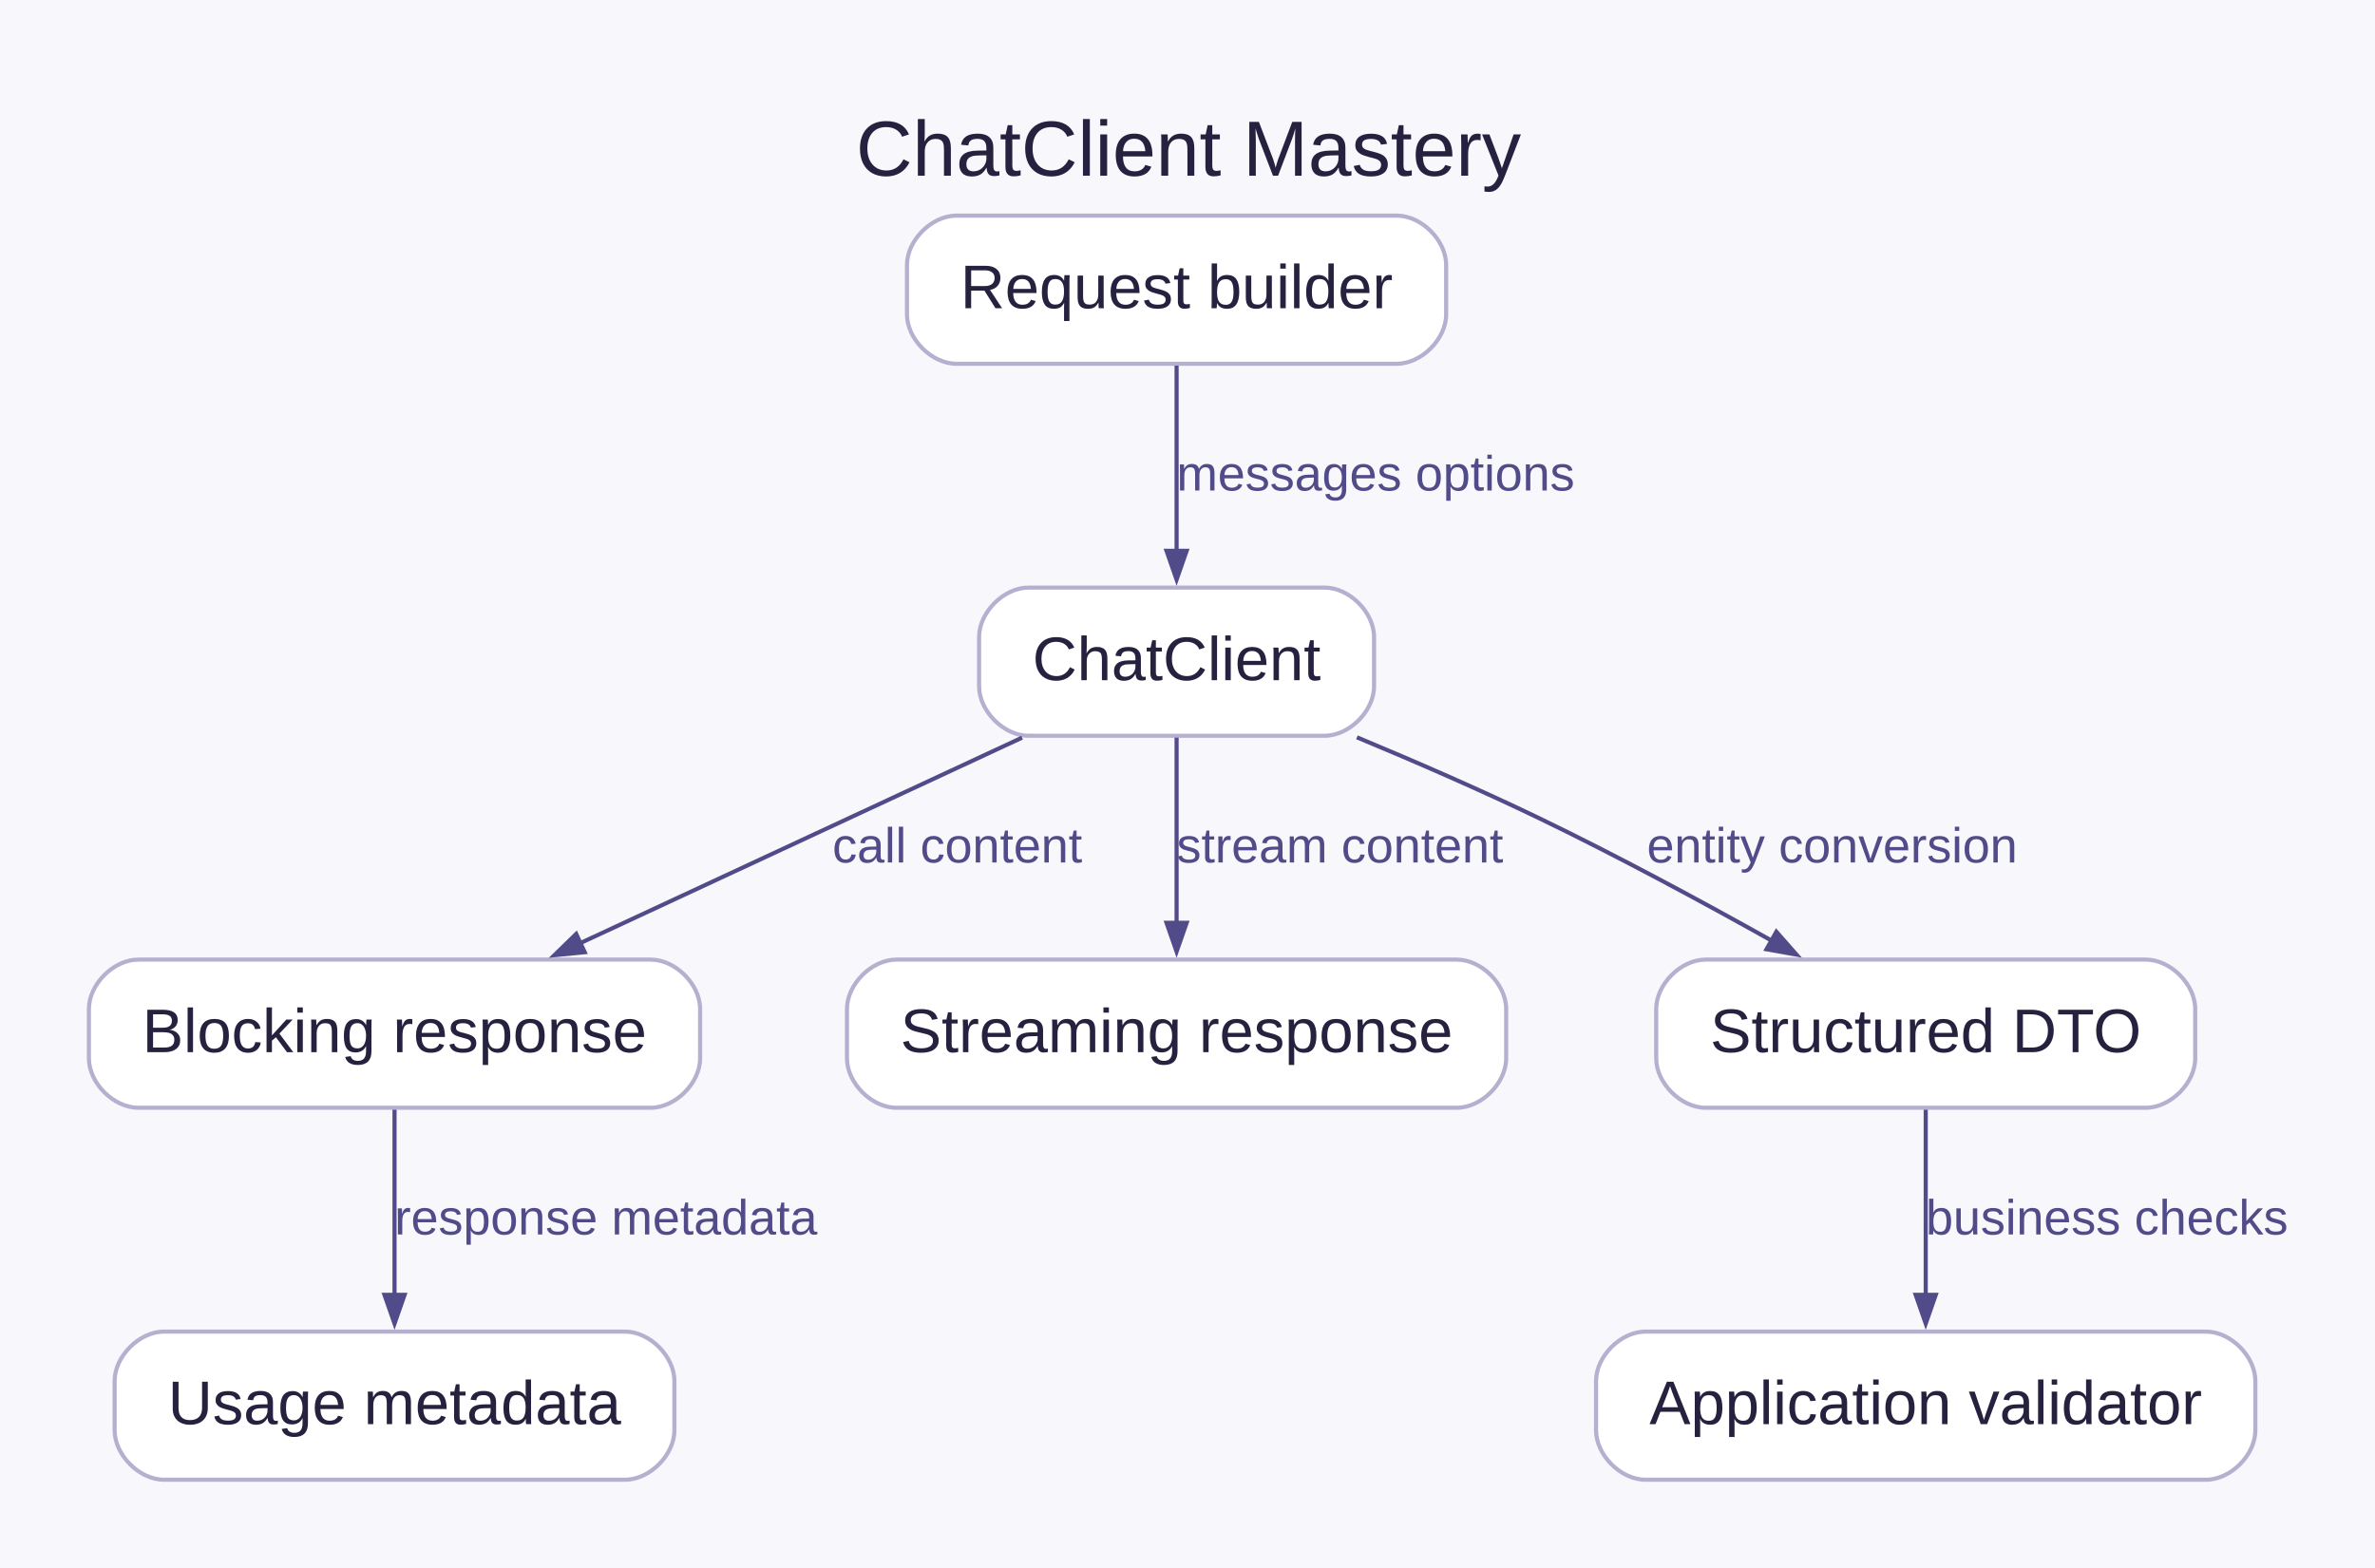
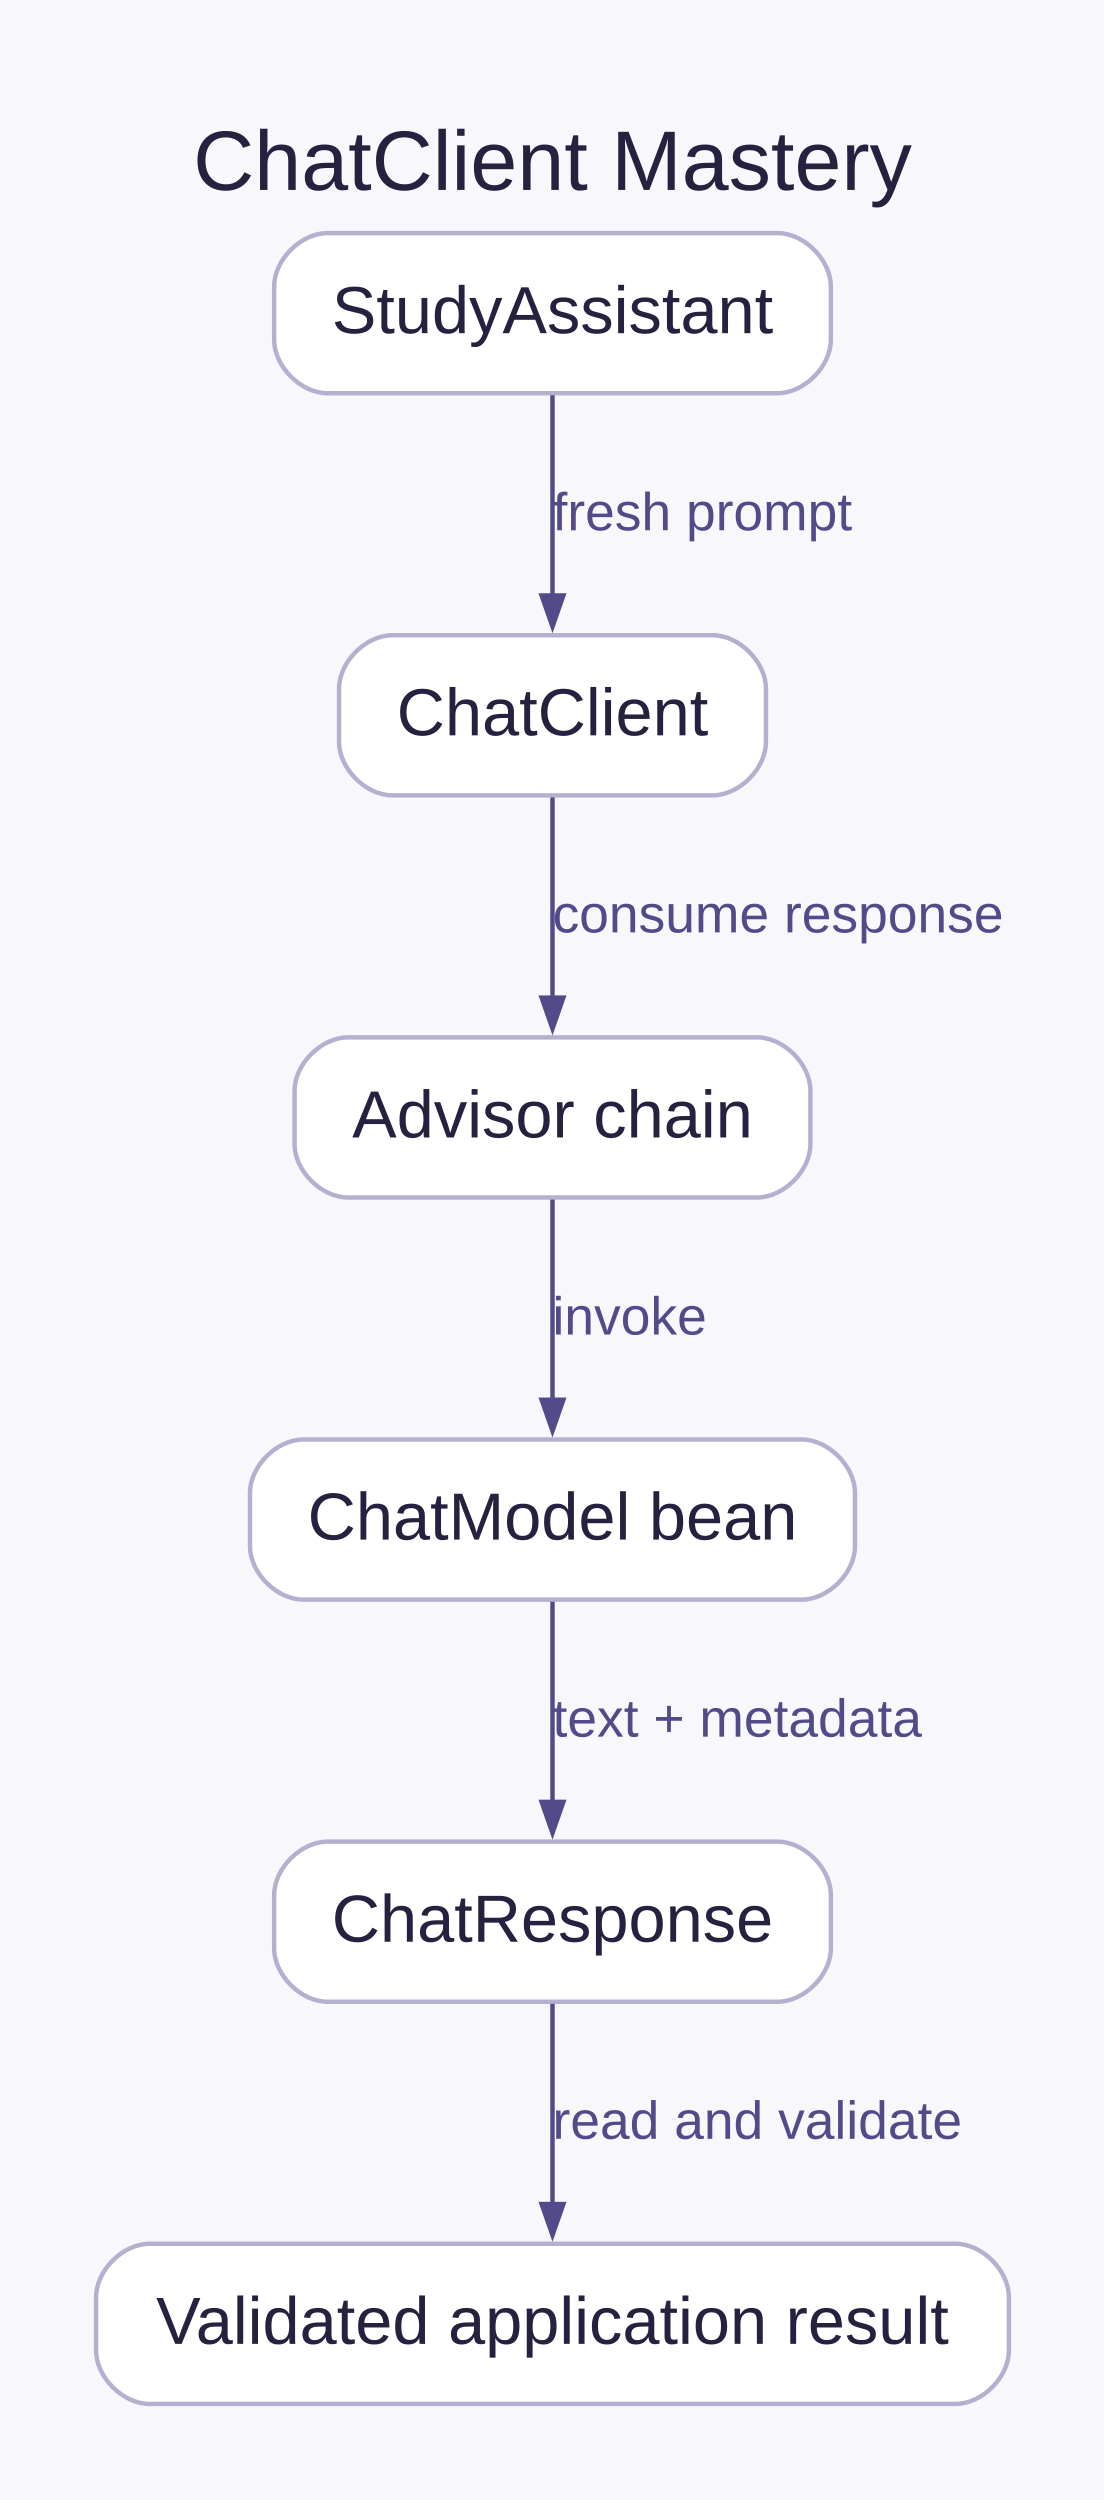
- <svg xmlns="http://www.w3.org/2000/svg" width="577pt" height="381pt" viewBox="0.00 0.00 577.00 381.00" role="img" aria-labelledby="answer-title answer-desc">
-   <g id="graph0" class="graph" transform="scale(1 1) rotate(0) translate(21.6 359.6)">
-     <polygon fill="#f7f7fc" stroke="none" points="-21.6,21.6 -21.6,-359.6 555.89,-359.6 555.89,21.6 -21.6,21.6" />
-     <text xml:space="preserve" text-anchor="middle" x="267.14" y="-316.9" font-family="Arial" font-size="19.00" fill="#25213e">ChatClient Mastery</text>
+ <svg xmlns="http://www.w3.org/2000/svg" width="248pt" height="562pt" viewBox="0.00 0.00 248.00 562.00" role="img" aria-labelledby="answer-title answer-desc">
+   <g id="graph0" class="graph" transform="scale(1 1) rotate(0) translate(21.6 540.4)">
+     <polygon fill="#f7f7fc" stroke="none" points="-21.6,21.6 -21.6,-540.4 226.8,-540.4 226.8,21.6 -21.6,21.6" />
+     <text xml:space="preserve" text-anchor="middle" x="102.6" y="-497.7" font-family="Arial" font-size="19.00" fill="#25213e">ChatClient Mastery</text>
    <g id="node1" class="node">
-       <path fill="#ffffff" stroke="#b6b0d0" d="M317.74,-307.2C317.74,-307.2 210.75,-307.2 210.75,-307.2 204.75,-307.2 198.75,-301.2 198.75,-295.2 198.75,-295.2 198.75,-283.2 198.75,-283.2 198.75,-277.2 204.75,-271.2 210.75,-271.2 210.75,-271.2 317.74,-271.2 317.74,-271.2 323.74,-271.2 329.74,-277.2 329.74,-283.2 329.74,-283.2 329.74,-295.2 329.74,-295.2 329.74,-301.2 323.74,-307.2 317.74,-307.2" />
-       <text xml:space="preserve" text-anchor="middle" x="264.25" y="-284.7" font-family="Arial" font-size="15.00" fill="#25213e">Request builder</text>
+       <path fill="#ffffff" stroke="#b6b0d0" d="M153.17,-488C153.17,-488 52.03,-488 52.03,-488 46.03,-488 40.03,-482 40.03,-476 40.03,-476 40.03,-464 40.03,-464 40.03,-458 46.03,-452 52.03,-452 52.03,-452 153.17,-452 153.17,-452 159.17,-452 165.17,-458 165.17,-464 165.17,-464 165.17,-476 165.17,-476 165.17,-482 159.17,-488 153.17,-488" />
+       <text xml:space="preserve" text-anchor="middle" x="102.6" y="-465.5" font-family="Arial" font-size="15.00" fill="#25213e">StudyAssistant</text>
    </g>
    <g id="node2" class="node">
-       <path fill="#ffffff" stroke="#b6b0d0" d="M300.22,-216.8C300.22,-216.8 228.27,-216.8 228.27,-216.8 222.27,-216.8 216.27,-210.8 216.27,-204.8 216.27,-204.8 216.27,-192.8 216.27,-192.8 216.27,-186.8 222.27,-180.8 228.27,-180.8 228.27,-180.8 300.22,-180.8 300.22,-180.8 306.22,-180.8 312.22,-186.8 312.22,-192.8 312.22,-192.8 312.22,-204.8 312.22,-204.8 312.22,-210.8 306.22,-216.8 300.22,-216.8" />
-       <text xml:space="preserve" text-anchor="middle" x="264.25" y="-194.3" font-family="Arial" font-size="15.00" fill="#25213e">ChatClient</text>
+       <path fill="#ffffff" stroke="#b6b0d0" d="M138.58,-397.6C138.58,-397.6 66.62,-397.6 66.62,-397.6 60.62,-397.6 54.62,-391.6 54.62,-385.6 54.62,-385.6 54.62,-373.6 54.62,-373.6 54.62,-367.6 60.62,-361.6 66.62,-361.6 66.62,-361.6 138.58,-361.6 138.58,-361.6 144.58,-361.6 150.58,-367.6 150.58,-373.6 150.58,-373.6 150.58,-385.6 150.58,-385.6 150.58,-391.6 144.58,-397.6 138.58,-397.6" />
+       <text xml:space="preserve" text-anchor="middle" x="102.6" y="-375.1" font-family="Arial" font-size="15.00" fill="#25213e">ChatClient</text>
    </g>
    <g id="edge1" class="edge">
-       <path fill="none" stroke="#514b89" d="M264.25,-270.74C264.25,-257.78 264.25,-239.92 264.25,-225.36" />
-       <polygon fill="#514b89" stroke="#514b89" points="266.7,-225.74 264.25,-218.74 261.8,-225.74 266.7,-225.74" />
-       <text xml:space="preserve" text-anchor="middle" x="312.61" y="-240.4" font-family="Arial" font-size="12.00" fill="#514b89">messages options</text>
+       <path fill="none" stroke="#514b89" d="M102.6,-451.54C102.6,-438.58 102.6,-420.72 102.6,-406.16" />
+       <polygon fill="#514b89" stroke="#514b89" points="105.05,-406.54 102.6,-399.54 100.15,-406.54 105.05,-406.54" />
+       <text xml:space="preserve" text-anchor="middle" x="136.28" y="-421.2" font-family="Arial" font-size="12.00" fill="#514b89">fresh prompt</text>
    </g>
    <g id="node3" class="node">
-       <path fill="#ffffff" stroke="#b6b0d0" d="M136.49,-126.4C136.49,-126.4 12,-126.4 12,-126.4 6,-126.4 0,-120.4 0,-114.4 0,-114.4 0,-102.4 0,-102.4 0,-96.4 6,-90.4 12,-90.4 12,-90.4 136.49,-90.4 136.49,-90.4 142.49,-90.4 148.49,-96.4 148.49,-102.4 148.49,-102.4 148.49,-114.4 148.49,-114.4 148.49,-120.4 142.49,-126.4 136.49,-126.4" />
-       <text xml:space="preserve" text-anchor="middle" x="74.25" y="-103.9" font-family="Arial" font-size="15.00" fill="#25213e">Blocking response</text>
+       <path fill="#ffffff" stroke="#b6b0d0" d="M148.58,-307.2C148.58,-307.2 56.62,-307.2 56.62,-307.2 50.62,-307.2 44.62,-301.2 44.62,-295.2 44.62,-295.2 44.62,-283.2 44.62,-283.2 44.62,-277.2 50.62,-271.2 56.62,-271.2 56.62,-271.2 148.58,-271.2 148.58,-271.2 154.58,-271.2 160.58,-277.2 160.58,-283.2 160.58,-283.2 160.58,-295.2 160.58,-295.2 160.58,-301.2 154.58,-307.2 148.58,-307.2" />
+       <text xml:space="preserve" text-anchor="middle" x="102.6" y="-284.7" font-family="Arial" font-size="15.00" fill="#25213e">Advisor chain</text>
    </g>
    <g id="edge2" class="edge">
-       <path fill="none" stroke="#514b89" d="M226.71,-180.34C195.87,-165.99 152.09,-145.62 119.35,-130.39" />
-       <polygon fill="#514b89" stroke="#514b89" points="120.46,-128.2 113.08,-127.47 118.39,-132.64 120.46,-128.2" />
-       <text xml:space="preserve" text-anchor="middle" x="210.97" y="-150" font-family="Arial" font-size="12.00" fill="#514b89">call content</text>
+       <path fill="none" stroke="#514b89" d="M102.6,-361.14C102.6,-348.18 102.6,-330.32 102.6,-315.76" />
+       <polygon fill="#514b89" stroke="#514b89" points="105.05,-316.14 102.6,-309.14 100.15,-316.14 105.05,-316.14" />
+       <text xml:space="preserve" text-anchor="middle" x="153.3" y="-330.8" font-family="Arial" font-size="12.00" fill="#514b89">consume response</text>
    </g>
    <g id="node4" class="node">
-       <path fill="#ffffff" stroke="#b6b0d0" d="M332.32,-126.4C332.32,-126.4 196.17,-126.4 196.17,-126.4 190.17,-126.4 184.17,-120.4 184.17,-114.4 184.17,-114.4 184.17,-102.4 184.17,-102.4 184.17,-96.4 190.17,-90.4 196.17,-90.4 196.17,-90.4 332.32,-90.4 332.32,-90.4 338.32,-90.4 344.32,-96.4 344.32,-102.4 344.32,-102.4 344.32,-114.4 344.32,-114.4 344.32,-120.4 338.32,-126.4 332.32,-126.4" />
-       <text xml:space="preserve" text-anchor="middle" x="264.25" y="-103.9" font-family="Arial" font-size="15.00" fill="#25213e">Streaming response</text>
+       <path fill="#ffffff" stroke="#b6b0d0" d="M158.6,-216.8C158.6,-216.8 46.6,-216.8 46.6,-216.8 40.6,-216.8 34.6,-210.8 34.6,-204.8 34.6,-204.8 34.6,-192.8 34.6,-192.8 34.6,-186.8 40.6,-180.8 46.6,-180.8 46.6,-180.8 158.6,-180.8 158.6,-180.8 164.6,-180.8 170.6,-186.8 170.6,-192.8 170.6,-192.8 170.6,-204.8 170.6,-204.8 170.6,-210.8 164.6,-216.8 158.6,-216.8" />
+       <text xml:space="preserve" text-anchor="middle" x="102.6" y="-194.3" font-family="Arial" font-size="15.00" fill="#25213e">ChatModel bean</text>
    </g>
    <g id="edge3" class="edge">
-       <path fill="none" stroke="#514b89" d="M264.25,-180.34C264.25,-167.38 264.25,-149.52 264.25,-134.96" />
-       <polygon fill="#514b89" stroke="#514b89" points="266.7,-135.34 264.25,-128.34 261.8,-135.34 266.7,-135.34" />
-       <text xml:space="preserve" text-anchor="middle" x="303.93" y="-150" font-family="Arial" font-size="12.00" fill="#514b89">stream content</text>
+       <path fill="none" stroke="#514b89" d="M102.6,-270.74C102.6,-257.78 102.6,-239.92 102.6,-225.36" />
+       <polygon fill="#514b89" stroke="#514b89" points="105.05,-225.74 102.6,-218.74 100.15,-225.74 105.05,-225.74" />
+       <text xml:space="preserve" text-anchor="middle" x="119.94" y="-240.4" font-family="Arial" font-size="12.00" fill="#514b89">invoke</text>
    </g>
    <g id="node5" class="node">
-       <path fill="#ffffff" stroke="#b6b0d0" d="M499.72,-126.4C499.72,-126.4 392.77,-126.4 392.77,-126.4 386.77,-126.4 380.77,-120.4 380.77,-114.4 380.77,-114.4 380.77,-102.4 380.77,-102.4 380.77,-96.4 386.77,-90.4 392.77,-90.4 392.77,-90.4 499.72,-90.4 499.72,-90.4 505.72,-90.4 511.72,-96.4 511.72,-102.4 511.72,-102.4 511.72,-114.4 511.72,-114.4 511.72,-120.4 505.72,-126.4 499.72,-126.4" />
-       <text xml:space="preserve" text-anchor="middle" x="446.25" y="-103.9" font-family="Arial" font-size="15.00" fill="#25213e">Structured DTO</text>
+       <path fill="#ffffff" stroke="#b6b0d0" d="M153.18,-126.4C153.18,-126.4 52.03,-126.4 52.03,-126.4 46.03,-126.4 40.03,-120.4 40.03,-114.4 40.03,-114.4 40.03,-102.4 40.03,-102.4 40.03,-96.4 46.03,-90.4 52.03,-90.4 52.03,-90.4 153.18,-90.4 153.18,-90.4 159.18,-90.4 165.18,-96.4 165.18,-102.4 165.18,-102.4 165.18,-114.4 165.18,-114.4 165.18,-120.4 159.18,-126.4 153.18,-126.4" />
+       <text xml:space="preserve" text-anchor="middle" x="102.6" y="-103.9" font-family="Arial" font-size="15.00" fill="#25213e">ChatResponse</text>
    </g>
    <g id="edge4" class="edge">
-       <path fill="none" stroke="#514b89" d="M308.06,-180.42C322.29,-174.5 338.06,-167.64 352.25,-160.8 371.3,-151.61 391.98,-140.44 409.08,-130.86" />
-       <polygon fill="#514b89" stroke="#514b89" points="409.96,-133.18 414.86,-127.61 407.56,-128.91 409.96,-133.18" />
-       <text xml:space="preserve" text-anchor="middle" x="423.52" y="-150" font-family="Arial" font-size="12.00" fill="#514b89">entity conversion</text>
+       <path fill="none" stroke="#514b89" d="M102.6,-180.34C102.6,-167.38 102.6,-149.52 102.6,-134.96" />
+       <polygon fill="#514b89" stroke="#514b89" points="105.05,-135.34 102.6,-128.34 100.15,-135.34 105.05,-135.34" />
+       <text xml:space="preserve" text-anchor="middle" x="144.13" y="-150" font-family="Arial" font-size="12.00" fill="#514b89">text + metadata</text>
    </g>
    <g id="node6" class="node">
-       <path fill="#ffffff" stroke="#b6b0d0" d="M130.24,-36C130.24,-36 18.25,-36 18.25,-36 12.25,-36 6.25,-30 6.25,-24 6.25,-24 6.25,-12 6.25,-12 6.25,-6 12.25,0 18.25,0 18.25,0 130.24,0 130.24,0 136.24,0 142.24,-6 142.24,-12 142.24,-12 142.24,-24 142.24,-24 142.24,-30 136.24,-36 130.24,-36" />
-       <text xml:space="preserve" text-anchor="middle" x="74.25" y="-13.5" font-family="Arial" font-size="15.00" fill="#25213e">Usage metadata</text>
+       <path fill="#ffffff" stroke="#b6b0d0" d="M193.2,-36C193.2,-36 12,-36 12,-36 6,-36 0,-30 0,-24 0,-24 0,-12 0,-12 0,-6 6,0 12,0 12,0 193.2,0 193.2,0 199.2,0 205.2,-6 205.2,-12 205.2,-12 205.2,-24 205.2,-24 205.2,-30 199.2,-36 193.2,-36" />
+       <text xml:space="preserve" text-anchor="middle" x="102.6" y="-13.5" font-family="Arial" font-size="15.00" fill="#25213e">Validated application result</text>
    </g>
    <g id="edge5" class="edge">
-       <path fill="none" stroke="#514b89" d="M74.25,-89.94C74.25,-76.98 74.25,-59.12 74.25,-44.56" />
-       <polygon fill="#514b89" stroke="#514b89" points="76.7,-44.94 74.25,-37.94 71.8,-44.94 76.7,-44.94" />
-       <text xml:space="preserve" text-anchor="middle" x="125.61" y="-59.6" font-family="Arial" font-size="12.00" fill="#514b89">response metadata</text>
-     </g>
-     <g id="node7" class="node">
-       <path fill="#ffffff" stroke="#b6b0d0" d="M514.33,-36C514.33,-36 378.16,-36 378.16,-36 372.16,-36 366.16,-30 366.16,-24 366.16,-24 366.16,-12 366.16,-12 366.16,-6 372.16,0 378.16,0 378.16,0 514.33,0 514.33,0 520.33,0 526.33,-6 526.33,-12 526.33,-12 526.33,-24 526.33,-24 526.33,-30 520.33,-36 514.33,-36" />
-       <text xml:space="preserve" text-anchor="middle" x="446.25" y="-13.5" font-family="Arial" font-size="15.00" fill="#25213e">Application validator</text>
-     </g>
-     <g id="edge6" class="edge">
-       <path fill="none" stroke="#514b89" d="M446.25,-89.94C446.25,-76.98 446.25,-59.12 446.25,-44.56" />
-       <polygon fill="#514b89" stroke="#514b89" points="448.7,-44.94 446.25,-37.94 443.8,-44.94 448.7,-44.94" />
-       <text xml:space="preserve" text-anchor="middle" x="490.27" y="-59.6" font-family="Arial" font-size="12.00" fill="#514b89">business checks</text>
+       <path fill="none" stroke="#514b89" d="M102.6,-89.94C102.6,-76.98 102.6,-59.12 102.6,-44.56" />
+       <polygon fill="#514b89" stroke="#514b89" points="105.05,-44.94 102.6,-37.94 100.15,-44.94 105.05,-44.94" />
+       <text xml:space="preserve" text-anchor="middle" x="148.64" y="-59.6" font-family="Arial" font-size="12.00" fill="#514b89">read and validate</text>
    </g>
  </g>
</svg>
